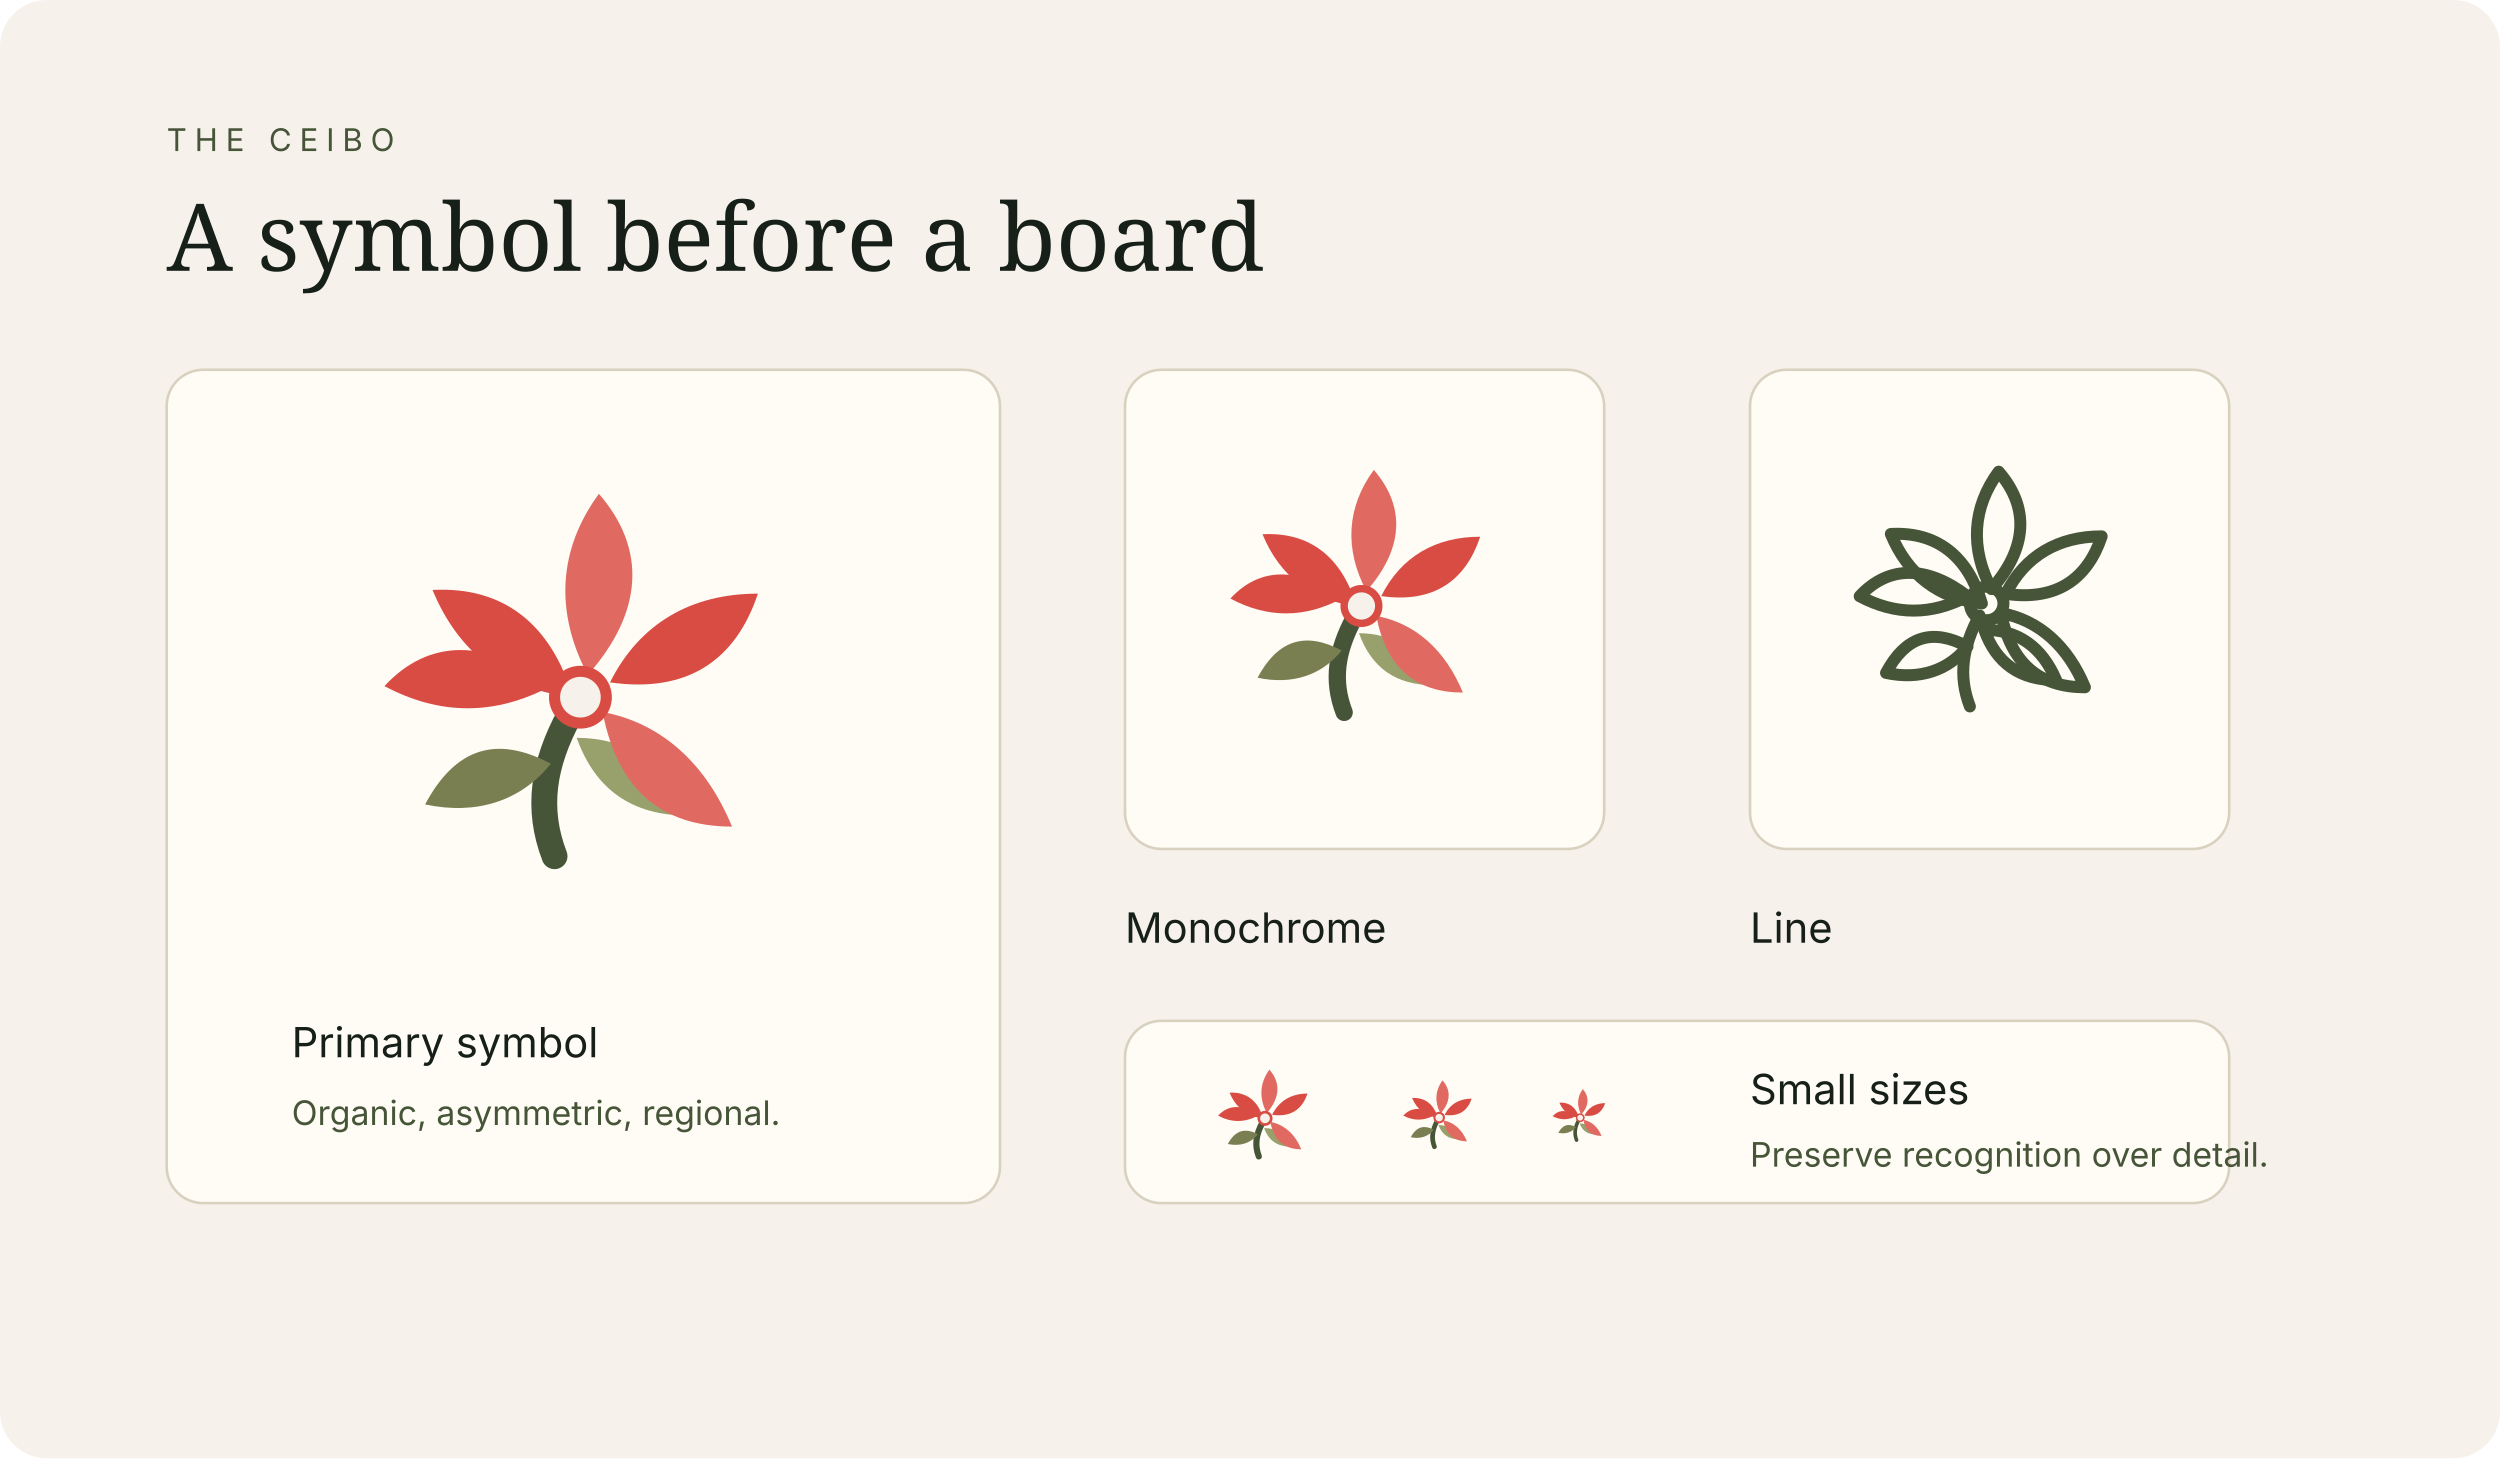
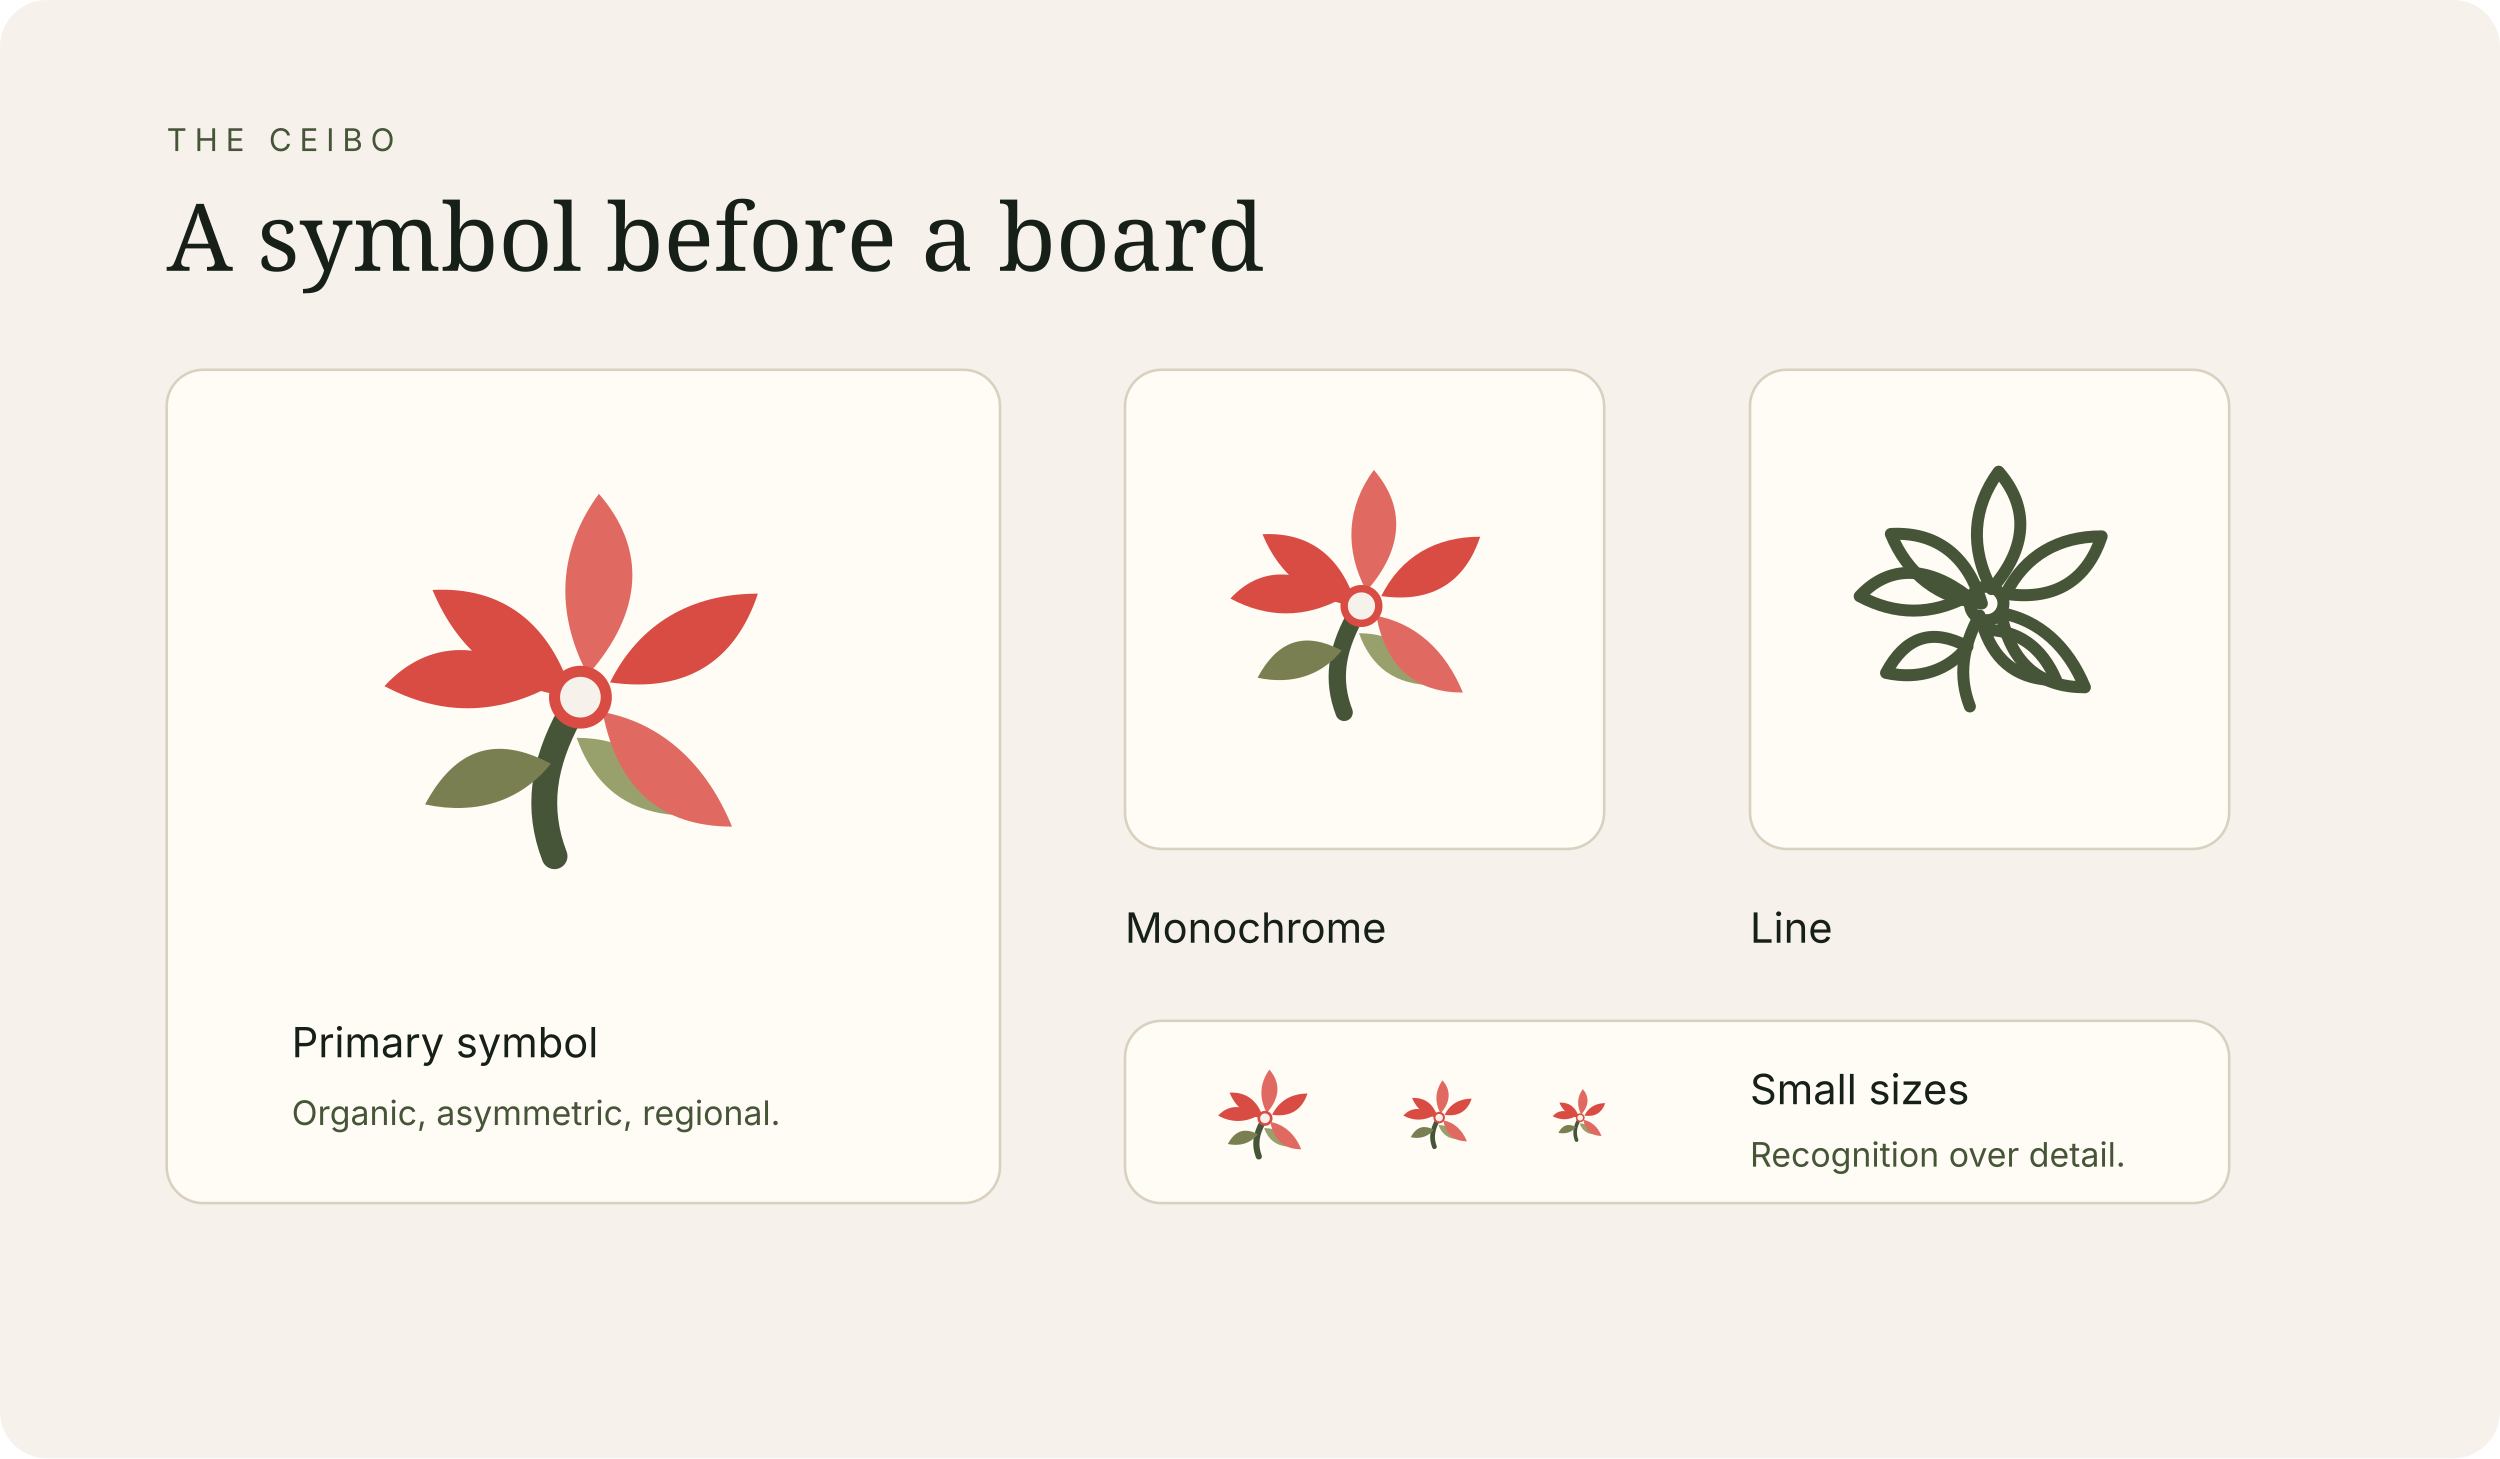
<svg xmlns="http://www.w3.org/2000/svg" width="960" height="560" viewBox="0 0 960 560" role="img" aria-labelledby="title desc">
  <defs>
    <style>
      .eyebrow{font:12px Inter,system-ui,sans-serif;letter-spacing:3px;fill:#465538}
      .title{font:36px Georgia,serif;fill:#162018}
      .label{font:16px Inter,system-ui,sans-serif;fill:#162018}
      .caption{font:13px Inter,system-ui,sans-serif;fill:#465538}
    </style>
    <g id="ceibo" fill="none" stroke-linecap="round" stroke-linejoin="round">
      <path d="M61 71c-7 13-9 25-4 38" stroke="var(--stem,#465538)" stroke-width="7" />
      <path d="M56 84c-15-8-26-4-34 11 14 3 26-1 34-11Z" fill="var(--leaf,#7A7F52)" />
      <path d="M63 77c14 0 24 7 30 21-15 0-25-7-30-21Z" fill="var(--leaf2,#98A16B)" />
      <path d="M62 66c-18-2-31-12-38-29 19-1 32 9 38 29Z" fill="var(--petal,#D94C43)" />
      <path d="M66 60c-9-17-8-34 3-49 13 15 12 32-3 49Z" fill="var(--petal2,#E06A61)" />
      <path d="M72 62c8-16 22-24 40-24-6 18-19 27-40 24Z" fill="var(--petal,#D94C43)" />
      <path d="M70 70c16 3 28 14 35 31-19 0-31-10-35-31Z" fill="var(--petal2,#E06A61)" />
      <path d="M56 63c-15 8-30 8-45 0 12-13 28-13 45 0Z" fill="var(--petal,#D94C43)" />
      <circle cx="64" cy="66" r="7" fill="var(--center,#F6F2EB)" stroke="var(--petal,#D94C43)" stroke-width="3" />
    </g>
    <g id="ceiboLine" fill="none" stroke="#465538" stroke-width="5" stroke-linecap="round" stroke-linejoin="round">
      <path d="M61 71c-7 13-9 25-4 38" />
      <path d="M56 84c-15-8-26-4-34 11 14 3 26-1 34-11Z" />
      <path d="M63 77c14 0 24 7 30 21-15 0-25-7-30-21Z" />
      <path d="M62 66c-18-2-31-12-38-29 19-1 32 9 38 29Z" />
      <path d="M66 60c-9-17-8-34 3-49 13 15 12 32-3 49Z" />
      <path d="M72 62c8-16 22-24 40-24-6 18-19 27-40 24Z" />
      <path d="M70 70c16 3 28 14 35 31-19 0-31-10-35-31Z" />
      <path d="M56 63c-15 8-30 8-45 0 12-13 28-13 45 0Z" />
      <circle cx="64" cy="66" r="7" />
    </g>
  </defs>
  <rect width="960" height="560" rx="18" fill="#F6F2EB" />
  <text x="64" y="58" class="eyebrow">THE CEIBO</text>
  <text x="64" y="104" class="title">A symbol before a board</text>
  <rect x="64" y="142" width="320" height="320" rx="14" fill="#FFFCF6" stroke="#D9D1C0" />
  <g transform="translate(132 174) scale(1.42)">
    <use href="#ceibo" />
  </g>
  <text x="112" y="406" class="label">Primary symbol</text>
  <text x="112" y="432" class="caption">Organic, asymmetric, regional.</text>
  <rect x="432" y="142" width="184" height="184" rx="14" fill="#FFFCF6" stroke="#D9D1C0" />
  <g transform="translate(462 170) scale(.95)" style="--petal:#162018;--petal2:#162018;--leaf:#162018;--leaf2:#162018;--stem:#162018;--center:#F6F2EB">
    <use href="#ceibo" />
  </g>
  <text x="432" y="362" class="label">Monochrome</text>
  <rect x="672" y="142" width="184" height="184" rx="14" fill="#FFFCF6" stroke="#D9D1C0" />
  <g transform="translate(704 171) scale(.92)">
    <use href="#ceiboLine" />
  </g>
  <text x="672" y="362" class="label">Line</text>
  <rect x="432" y="392" width="424" height="70" rx="14" fill="#FFFCF6" stroke="#D9D1C0" />
  <g transform="translate(464 407) scale(.34)">
    <use href="#ceibo" />
  </g>
  <g transform="translate(536 412) scale(.26)">
    <use href="#ceibo" />
  </g>
  <g transform="translate(594 416) scale(.2)">
    <use href="#ceibo" />
  </g>
  <text x="672" y="424" class="label">Small sizes</text>
-   <text x="672" y="448" class="caption">Preserve recognition over detail.</text>
+   <text x="672" y="448" class="caption">Recognition over detail.</text>
</svg>
